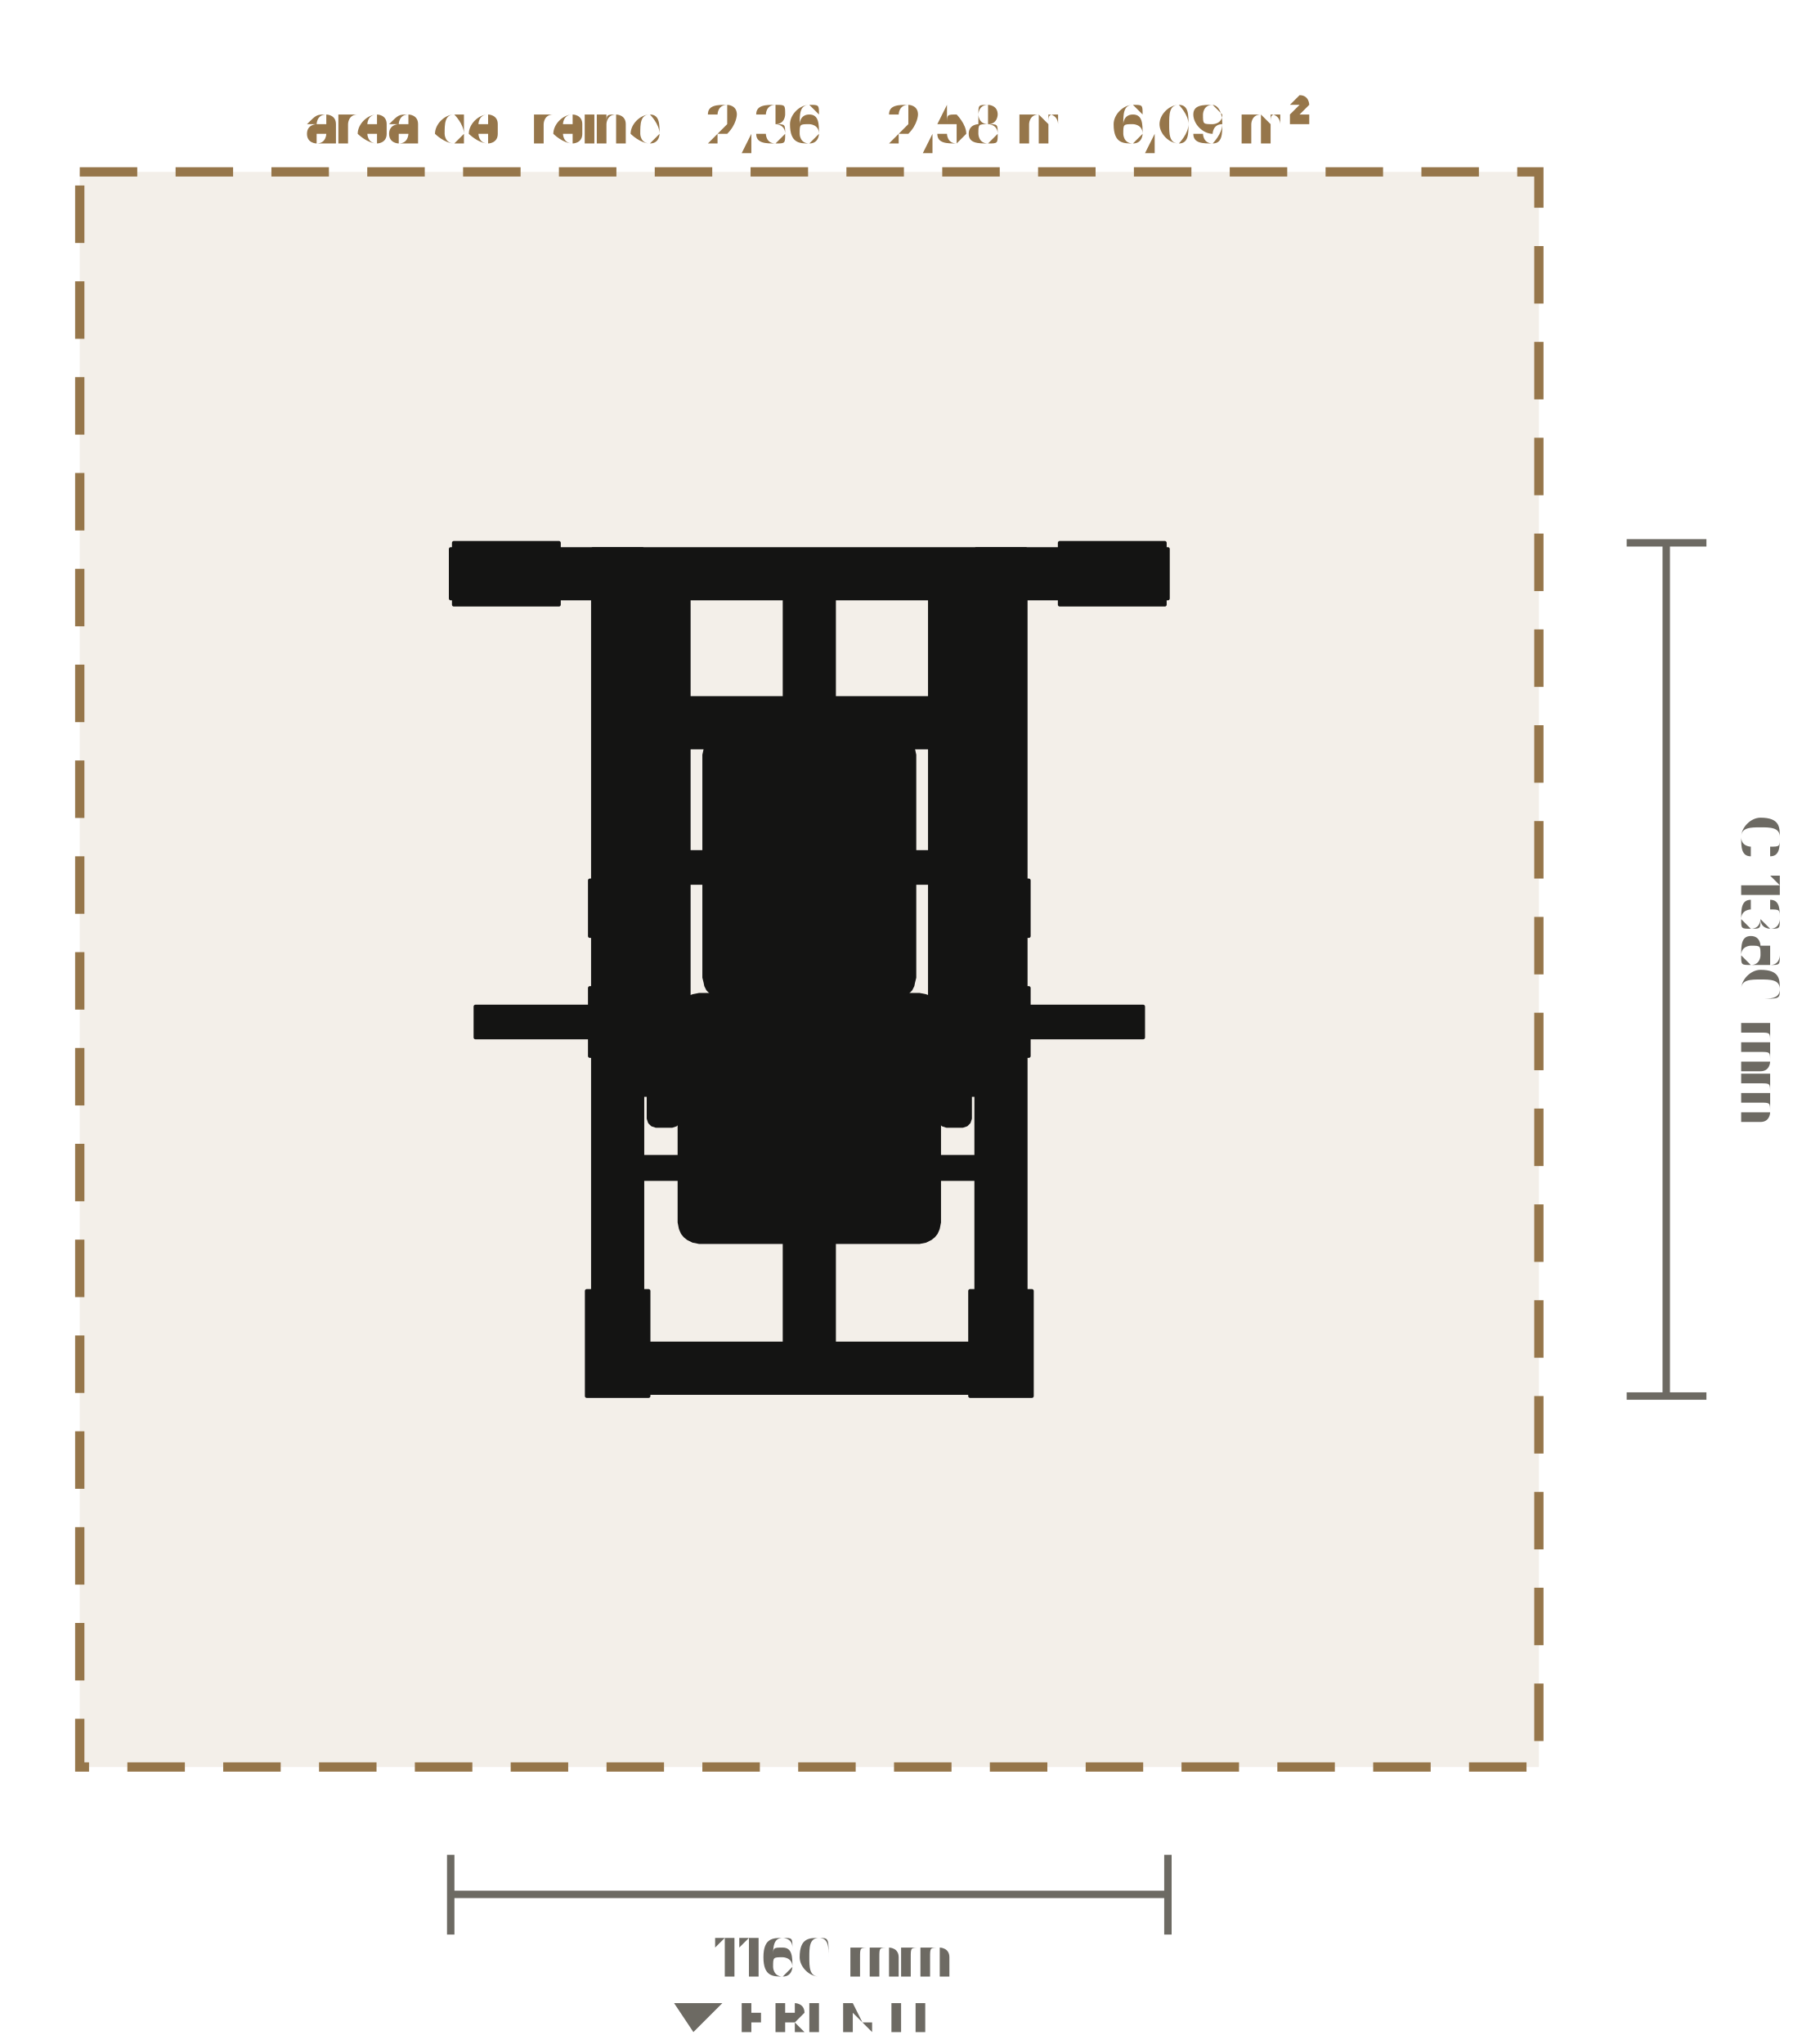
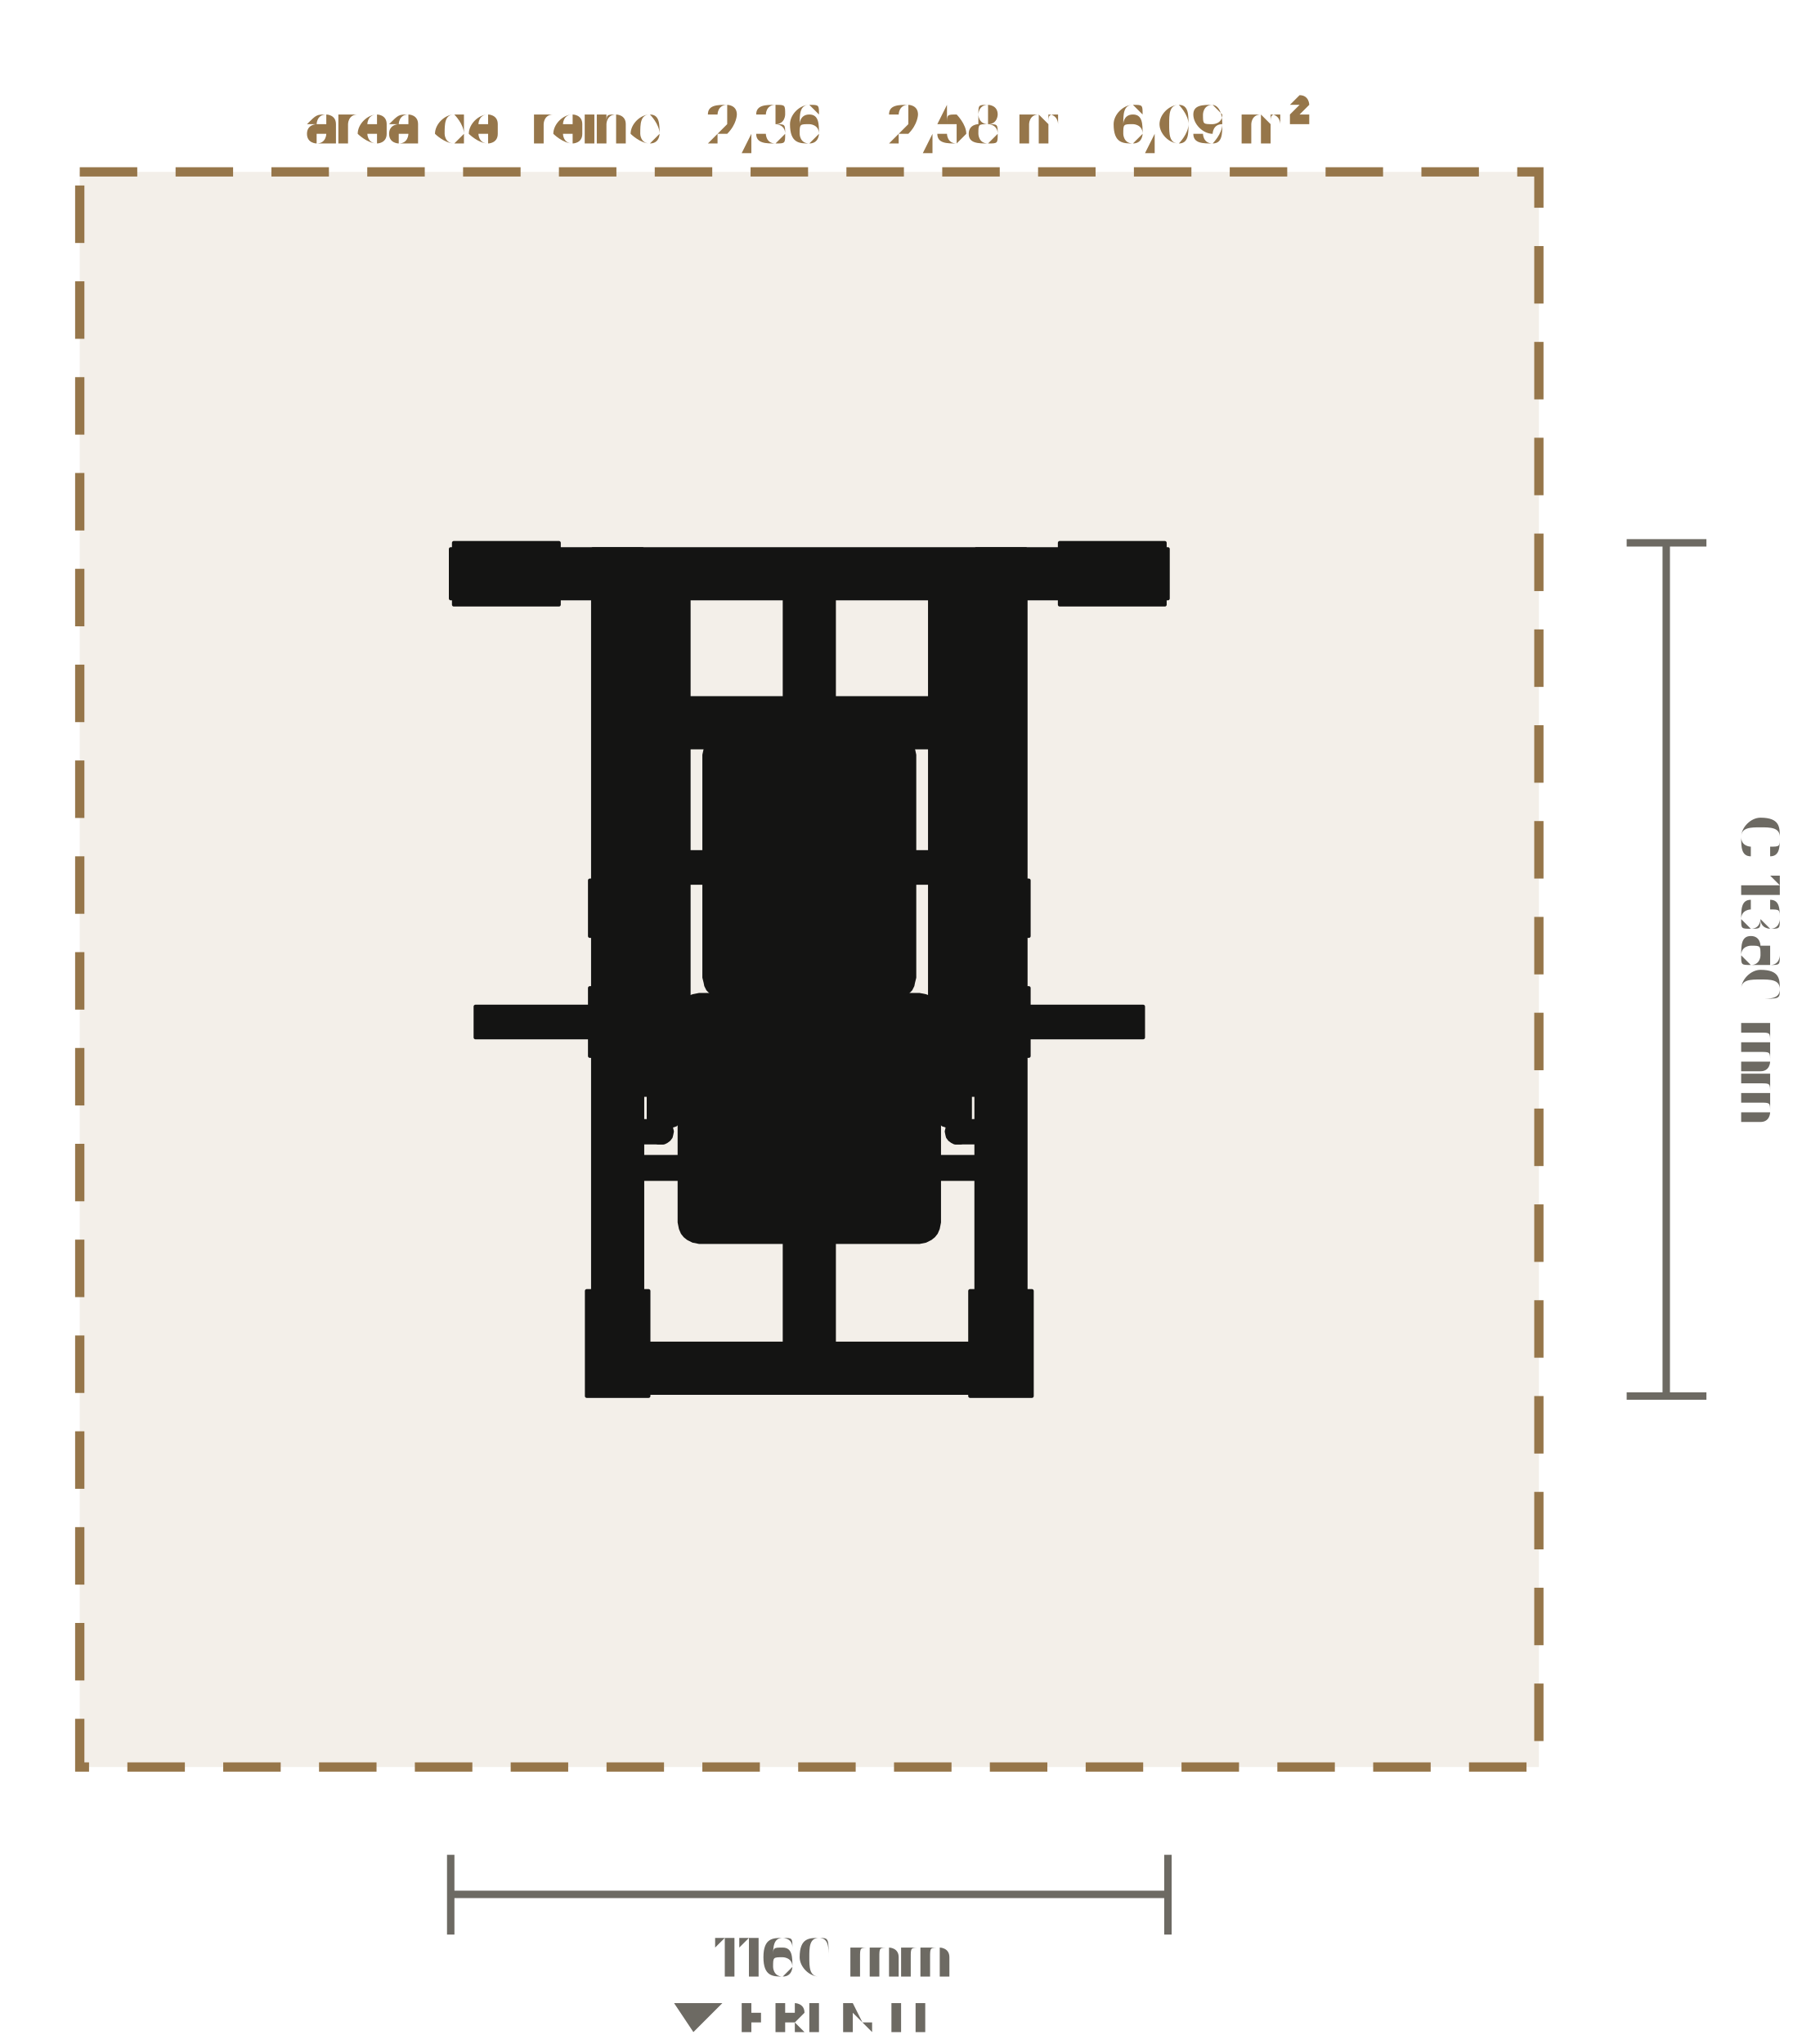
<svg xmlns="http://www.w3.org/2000/svg" viewBox="-1.309 -1.568 2.9 3.306" role="img" aria-label="Planta do Supino Inclinado Articulado (LD-A040): 1160 × 1380 mm, com 60 cm de área de treino em volta" data-equipment="LD-A040" data-unit="m">
  <rect class="eq-zone" x="-1.18" y="-1.29" width="2.36" height="2.58" style="fill:#96764a;fill-opacity:.12;stroke:#96764a;stroke-width:0.015;stroke-dasharray:0.093 0.062" />
  <text class="eq-zone-label" x="0" y="-1.337" style="font-family:Barlow,Inter,Arial,sans-serif;font-size:0.088px;fill:#96764a;text-anchor:middle">área de treino · 2,36 × 2,58 m · 6,09 m²</text>
  <g class="eq-parts">
    <polygon class="eq-part" points="-0.35,-0.68 -0.27,-0.68 -0.27,0.685 -0.35,0.685" style="fill:#141413;stroke:#141413;stroke-width:0.006;stroke-linejoin:round" />
    <polygon class="eq-part" points="-0.575,-0.69 -0.405,-0.69 -0.405,-0.59 -0.575,-0.59" style="fill:#141413;stroke:#141413;stroke-width:0.006;stroke-linejoin:round" />
    <polygon class="eq-part" points="-0.36,0.52 -0.26,0.52 -0.26,0.69 -0.36,0.69" style="fill:#141413;stroke:#141413;stroke-width:0.006;stroke-linejoin:round" />
    <polygon class="eq-part" points="0.27,-0.68 0.35,-0.68 0.35,0.685 0.27,0.685" style="fill:#141413;stroke:#141413;stroke-width:0.006;stroke-linejoin:round" />
    <polygon class="eq-part" points="0.405,-0.69 0.575,-0.69 0.575,-0.59 0.405,-0.59" style="fill:#141413;stroke:#141413;stroke-width:0.006;stroke-linejoin:round" />
    <polygon class="eq-part" points="0.26,0.52 0.36,0.52 0.36,0.69 0.26,0.69" style="fill:#141413;stroke:#141413;stroke-width:0.006;stroke-linejoin:round" />
    <polygon class="eq-part" points="-0.58,-0.68 0.58,-0.68 0.58,-0.6 -0.58,-0.6" style="fill:#141413;stroke:#141413;stroke-width:0.006;stroke-linejoin:round" />
    <polygon class="eq-part" points="-0.31,0.605 0.31,0.605 0.31,0.685 -0.31,0.685" style="fill:#141413;stroke:#141413;stroke-width:0.006;stroke-linejoin:round" />
    <polygon class="eq-part" points="-0.04,-0.64 0.04,-0.64 0.04,0.645 -0.04,0.645" style="fill:#141413;stroke:#141413;stroke-width:0.006;stroke-linejoin:round" />
    <polygon class="eq-part" points="-0.035,0.218 -0.035,0.215 -0.033,0.212 -0.032,0.209 -0.029,0.207 -0.026,0.206 -0.023,0.206 0.023,0.206 0.026,0.206 0.029,0.207 0.032,0.209 0.033,0.212 0.035,0.215 0.035,0.218 0.035,0.264 0.035,0.267 0.033,0.27 0.032,0.272 0.029,0.274 0.026,0.276 0.023,0.276 -0.023,0.276 -0.026,0.276 -0.029,0.274 -0.032,0.272 -0.033,0.27 -0.035,0.267 -0.035,0.264" style="fill:#141413;stroke:#141413;stroke-width:0.006;stroke-linejoin:round" />
    <polygon class="eq-part" points="0.035,0.218 0.047,0.218 0.047,0.263 0.035,0.263" style="fill:#141413;stroke:#141413;stroke-width:0.006;stroke-linejoin:round" />
    <polygon class="eq-part" points="0.033,0.241 0.033,0.239 0.033,0.237 0.033,0.236 0.034,0.235 0.034,0.234 0.035,0.234 0.115,0.234 0.116,0.234 0.116,0.235 0.117,0.236 0.117,0.237 0.117,0.239 0.117,0.241 0.117,0.243 0.117,0.244 0.117,0.246 0.116,0.247 0.116,0.248 0.115,0.248 0.035,0.248 0.034,0.248 0.034,0.247 0.033,0.246 0.033,0.244 0.033,0.243" style="fill:#141413;stroke:#141413;stroke-width:0.006;stroke-linejoin:round" />
    <polygon class="eq-part" points="-0.21,0.073 -0.208,0.063 -0.205,0.055 -0.201,0.05 -0.196,0.046 -0.188,0.043 -0.178,0.041 0.178,0.041 0.188,0.043 0.196,0.046 0.201,0.05 0.205,0.055 0.208,0.063 0.21,0.073 0.21,0.409 0.208,0.419 0.205,0.426 0.201,0.431 0.196,0.435 0.188,0.439 0.178,0.441 -0.178,0.441 -0.188,0.439 -0.196,0.435 -0.201,0.431 -0.205,0.426 -0.208,0.419 -0.21,0.409" style="fill:#141413;stroke:#141413;stroke-width:0.006;stroke-linejoin:round" />
    <polygon class="eq-part" points="-0.17,-0.347 -0.168,-0.356 -0.167,-0.361 -0.164,-0.366 -0.158,-0.372 -0.153,-0.375 -0.146,-0.378 -0.138,-0.38 0.138,-0.38 0.146,-0.378 0.153,-0.375 0.158,-0.372 0.164,-0.366 0.167,-0.361 0.168,-0.356 0.17,-0.347 0.17,0.013 0.168,0.021 0.167,0.026 0.164,0.032 0.158,0.038 0.153,0.041 0.146,0.044 0.138,0.045 -0.138,0.045 -0.146,0.044 -0.153,0.041 -0.158,0.038 -0.164,0.032 -0.167,0.026 -0.168,0.021 -0.17,0.013" style="fill:#141413;stroke:#141413;stroke-width:0.006;stroke-linejoin:round" />
    <polygon class="eq-part" points="-0.03,-0.316 -0.028,-0.322 -0.024,-0.326 -0.018,-0.327 0.018,-0.327 0.024,-0.326 0.028,-0.322 0.03,-0.316 0.03,-0.021 0.028,-0.015 0.024,-0.011 0.018,-0.009 -0.018,-0.009 -0.024,-0.011 -0.028,-0.015 -0.03,-0.021" style="fill:#141413;stroke:#141413;stroke-width:0.006;stroke-linejoin:round" />
    <polygon class="eq-part" points="0.265,-0.144 0.355,-0.144 0.355,-0.054 0.265,-0.054" style="fill:#141413;stroke:#141413;stroke-width:0.006;stroke-linejoin:round" />
    <polygon class="eq-part" points="0.28,-0.109 0.282,-0.113 0.286,-0.115 0.292,-0.116 0.328,-0.116 0.334,-0.115 0.338,-0.113 0.34,-0.109 0.34,0.338 0.338,0.344 0.334,0.348 0.328,0.349 0.292,0.349 0.286,0.348 0.282,0.344 0.28,0.338" style="fill:#141413;stroke:#141413;stroke-width:0.006;stroke-linejoin:round" />
    <polygon class="eq-part" points="0.15,0.303 0.31,0.303 0.31,0.339 0.15,0.339" style="fill:#141413;stroke:#141413;stroke-width:0.006;stroke-linejoin:round" />
+     <polygon class="eq-part" points="0.235,0.253 0.235,0.251 0.235,0.249 0.236,0.247 0.236,0.246 0.237,0.245 0.237,0.245 0.312,0.245 0.313,0.245 0.314,0.246 0.314,0.247 0.315,0.249 0.315,0.251 0.315,0.253 0.315,0.271 0.315,0.273 0.315,0.275 0.314,0.277 0.314,0.279 0.313,0.279 0.312,0.28 0.237,0.28 0.237,0.279 0.236,0.279 0.236,0.277 0.235,0.275 0.235,0.273 0.235,0.271" style="fill:#141413;stroke:#141413;stroke-width:0.006;stroke-linejoin:round" />
+     <polygon class="eq-part" points="0.222,0.262 0.223,0.258 0.224,0.253 0.227,0.249 0.231,0.246 0.235,0.245 0.24,0.244 0.245,0.245 0.249,0.246 0.253,0.249 0.256,0.253 0.257,0.258 0.258,0.262 0.257,0.267 0.256,0.271 0.253,0.275 0.249,0.278 0.245,0.28 0.24,0.28 0.235,0.28 0.231,0.278 0.227,0.275 0.224,0.271 0.223,0.267" style="fill:#141413;stroke:#141413;stroke-width:0.006;stroke-linejoin:round" />
    <polygon class="eq-part" points="0.34,0.03 0.355,0.03 0.355,0.14 0.34,0.14" style="fill:#141413;stroke:#141413;stroke-width:0.006;stroke-linejoin:round" />
    <polygon class="eq-part" points="0.355,0.06 0.54,0.06 0.54,0.11 0.355,0.11" style="fill:#141413;stroke:#141413;stroke-width:0.006;stroke-linejoin:round" />
    <polygon class="eq-part" points="-0.355,-0.144 -0.265,-0.144 -0.265,-0.054 -0.355,-0.054" style="fill:#141413;stroke:#141413;stroke-width:0.006;stroke-linejoin:round" />
    <polygon class="eq-part" points="-0.34,-0.109 -0.338,-0.113 -0.334,-0.115 -0.328,-0.116 -0.292,-0.116 -0.286,-0.115 -0.282,-0.113 -0.28,-0.109 -0.28,0.338 -0.282,0.344 -0.286,0.348 -0.292,0.349 -0.328,0.349 -0.334,0.348 -0.338,0.344 -0.34,0.338" style="fill:#141413;stroke:#141413;stroke-width:0.006;stroke-linejoin:round" />
    <polygon class="eq-part" points="-0.31,0.303 -0.15,0.303 -0.15,0.339 -0.31,0.339" style="fill:#141413;stroke:#141413;stroke-width:0.006;stroke-linejoin:round" />
+     <polygon class="eq-part" points="-0.315,0.253 -0.315,0.251 -0.315,0.249 -0.314,0.247 -0.314,0.246 -0.313,0.245 -0.312,0.245 -0.237,0.245 -0.237,0.245 -0.236,0.246 -0.236,0.247 -0.235,0.249 -0.235,0.251 -0.235,0.253 -0.235,0.271 -0.235,0.273 -0.235,0.275 -0.236,0.277 -0.236,0.279 -0.237,0.279 -0.237,0.28 -0.312,0.28 -0.313,0.279 -0.314,0.279 -0.314,0.277 -0.315,0.275 -0.315,0.273 -0.315,0.271" style="fill:#141413;stroke:#141413;stroke-width:0.006;stroke-linejoin:round" />
+     <polygon class="eq-part" points="-0.258,0.262 -0.257,0.258 -0.256,0.253 -0.253,0.249 -0.249,0.246 -0.245,0.245 -0.24,0.244 -0.235,0.245 -0.231,0.246 -0.227,0.249 -0.224,0.253 -0.223,0.258 -0.222,0.262 -0.223,0.267 -0.224,0.271 -0.227,0.275 -0.231,0.278 -0.235,0.28 -0.24,0.28 -0.245,0.28 -0.249,0.278 -0.253,0.275 -0.256,0.271 -0.257,0.267" style="fill:#141413;stroke:#141413;stroke-width:0.006;stroke-linejoin:round" />
    <polygon class="eq-part" points="-0.355,0.03 -0.34,0.03 -0.34,0.14 -0.355,0.14" style="fill:#141413;stroke:#141413;stroke-width:0.006;stroke-linejoin:round" />
    <polygon class="eq-part" points="-0.54,0.06 -0.355,0.06 -0.355,0.11 -0.54,0.11" style="fill:#141413;stroke:#141413;stroke-width:0.006;stroke-linejoin:round" />
    <polygon class="eq-part" points="0.21,0.057 0.212,0.051 0.216,0.046 0.222,0.045 0.248,0.045 0.254,0.046 0.258,0.051 0.26,0.057 0.26,0.241 0.258,0.247 0.254,0.251 0.248,0.253 0.222,0.253 0.216,0.251 0.212,0.247 0.21,0.241" style="fill:#141413;stroke:#141413;stroke-width:0.006;stroke-linejoin:round" />
    <polygon class="eq-part" points="0.21,-0.664 0.212,-0.67 0.216,-0.674 0.222,-0.675 0.248,-0.675 0.254,-0.674 0.258,-0.67 0.26,-0.664 0.26,-0.127 0.258,-0.121 0.254,-0.117 0.248,-0.115 0.222,-0.115 0.216,-0.117 0.212,-0.121 0.21,-0.127" style="fill:#141413;stroke:#141413;stroke-width:0.006;stroke-linejoin:round" />
    <polygon class="eq-part" points="0.21,-0.165 0.26,-0.165 0.26,0.095 0.21,0.095" style="fill:#141413;stroke:#141413;stroke-width:0.006;stroke-linejoin:round" />
    <polygon class="eq-part" points="0.21,-0.215 0.26,-0.215 0.26,0.145 0.21,0.145" style="fill:#141413;stroke:#141413;stroke-width:0.006;stroke-linejoin:round" />
    <polygon class="eq-part" points="0.195,-0.63 0.275,-0.63 0.275,0.203 0.195,0.203" style="fill:#141413;stroke:#141413;stroke-width:0.006;stroke-linejoin:round" />
    <polygon class="eq-part" points="-0.26,0.057 -0.258,0.051 -0.254,0.046 -0.248,0.045 -0.222,0.045 -0.216,0.046 -0.212,0.051 -0.21,0.057 -0.21,0.241 -0.212,0.247 -0.216,0.251 -0.222,0.253 -0.248,0.253 -0.254,0.251 -0.258,0.247 -0.26,0.241" style="fill:#141413;stroke:#141413;stroke-width:0.006;stroke-linejoin:round" />
    <polygon class="eq-part" points="-0.26,-0.664 -0.258,-0.67 -0.254,-0.674 -0.248,-0.675 -0.222,-0.675 -0.216,-0.674 -0.212,-0.67 -0.21,-0.664 -0.21,-0.127 -0.212,-0.121 -0.216,-0.117 -0.222,-0.115 -0.248,-0.115 -0.254,-0.117 -0.258,-0.121 -0.26,-0.127" style="fill:#141413;stroke:#141413;stroke-width:0.006;stroke-linejoin:round" />
    <polygon class="eq-part" points="-0.26,-0.165 -0.21,-0.165 -0.21,0.095 -0.26,0.095" style="fill:#141413;stroke:#141413;stroke-width:0.006;stroke-linejoin:round" />
    <polygon class="eq-part" points="-0.26,-0.215 -0.21,-0.215 -0.21,0.145 -0.26,0.145" style="fill:#141413;stroke:#141413;stroke-width:0.006;stroke-linejoin:round" />
    <polygon class="eq-part" points="-0.275,-0.63 -0.195,-0.63 -0.195,0.203 -0.275,0.203" style="fill:#141413;stroke:#141413;stroke-width:0.006;stroke-linejoin:round" />
    <polygon class="eq-part" points="-0.235,0.065 0.235,0.065 0.235,0.125 -0.235,0.125" style="fill:#141413;stroke:#141413;stroke-width:0.006;stroke-linejoin:round" />
    <polygon class="eq-part" points="-0.235,-0.19 0.235,-0.19 0.235,-0.14 -0.235,-0.14" style="fill:#141413;stroke:#141413;stroke-width:0.006;stroke-linejoin:round" />
    <polygon class="eq-part" points="0.235,-0.122 0.28,-0.122 0.28,-0.077 0.235,-0.077" style="fill:#141413;stroke:#141413;stroke-width:0.006;stroke-linejoin:round" />
    <polygon class="eq-part" points="-0.28,-0.122 -0.235,-0.122 -0.235,-0.077 -0.28,-0.077" style="fill:#141413;stroke:#141413;stroke-width:0.006;stroke-linejoin:round" />
    <polygon class="eq-part" points="-0.31,-0.439 0.31,-0.439 0.31,-0.359 -0.31,-0.359" style="fill:#141413;stroke:#141413;stroke-width:0.006;stroke-linejoin:round" />
    <polygon class="eq-part" points="0.275,-0.479 0.287,-0.479 0.287,-0.319 0.275,-0.319" style="fill:#141413;stroke:#141413;stroke-width:0.006;stroke-linejoin:round" />
    <polygon class="eq-part" points="0.287,-0.46 0.295,-0.46 0.295,-0.438 0.287,-0.438" style="fill:#141413;stroke:#141413;stroke-width:0.006;stroke-linejoin:round" />
    <polygon class="eq-part" points="0.287,-0.36 0.295,-0.36 0.295,-0.338 0.287,-0.338" style="fill:#141413;stroke:#141413;stroke-width:0.006;stroke-linejoin:round" />
    <polygon class="eq-part" points="-0.287,-0.479 -0.275,-0.479 -0.275,-0.319 -0.287,-0.319" style="fill:#141413;stroke:#141413;stroke-width:0.006;stroke-linejoin:round" />
    <polygon class="eq-part" points="-0.295,-0.46 -0.287,-0.46 -0.287,-0.438 -0.295,-0.438" style="fill:#141413;stroke:#141413;stroke-width:0.006;stroke-linejoin:round" />
    <polygon class="eq-part" points="-0.295,-0.36 -0.287,-0.36 -0.287,-0.338 -0.295,-0.338" style="fill:#141413;stroke:#141413;stroke-width:0.006;stroke-linejoin:round" />
  </g>
  <line class="eq-dim" x1="-0.58" y1="1.496" x2="0.58" y2="1.496" style="stroke:#6d6a63;stroke-width:0.012" />
  <line class="eq-dim" x1="-0.58" y1="1.432" x2="-0.58" y2="1.561" style="stroke:#6d6a63;stroke-width:0.012" />
  <line class="eq-dim" x1="0.58" y1="1.432" x2="0.58" y2="1.561" style="stroke:#6d6a63;stroke-width:0.012" />
  <text class="eq-text" x="0" y="1.627" style="font-family:Barlow,Inter,Arial,sans-serif;font-size:0.093px;fill:#6d6a63;text-anchor:middle">L 1160 mm</text>
  <line class="eq-dim" x1="1.386" y1="-0.69" x2="1.386" y2="0.69" style="stroke:#6d6a63;stroke-width:0.012" />
  <line class="eq-dim" x1="1.322" y1="-0.69" x2="1.451" y2="-0.69" style="stroke:#6d6a63;stroke-width:0.012" />
  <line class="eq-dim" x1="1.322" y1="0.69" x2="1.451" y2="0.69" style="stroke:#6d6a63;stroke-width:0.012" />
  <text class="eq-text" x="1.507" y="0" transform="rotate(90 1.5072 0)" style="font-family:Barlow,Inter,Arial,sans-serif;font-size:0.093px;fill:#6d6a63;text-anchor:middle">C 1380 mm</text>
  <text class="eq-text" x="0" y="1.719" style="font-family:Barlow,Inter,Arial,sans-serif;font-size:0.093px;fill:#6d6a63;text-anchor:middle;font-size:0.074px;letter-spacing:.1em">▼ FRENTE</text>
</svg>
